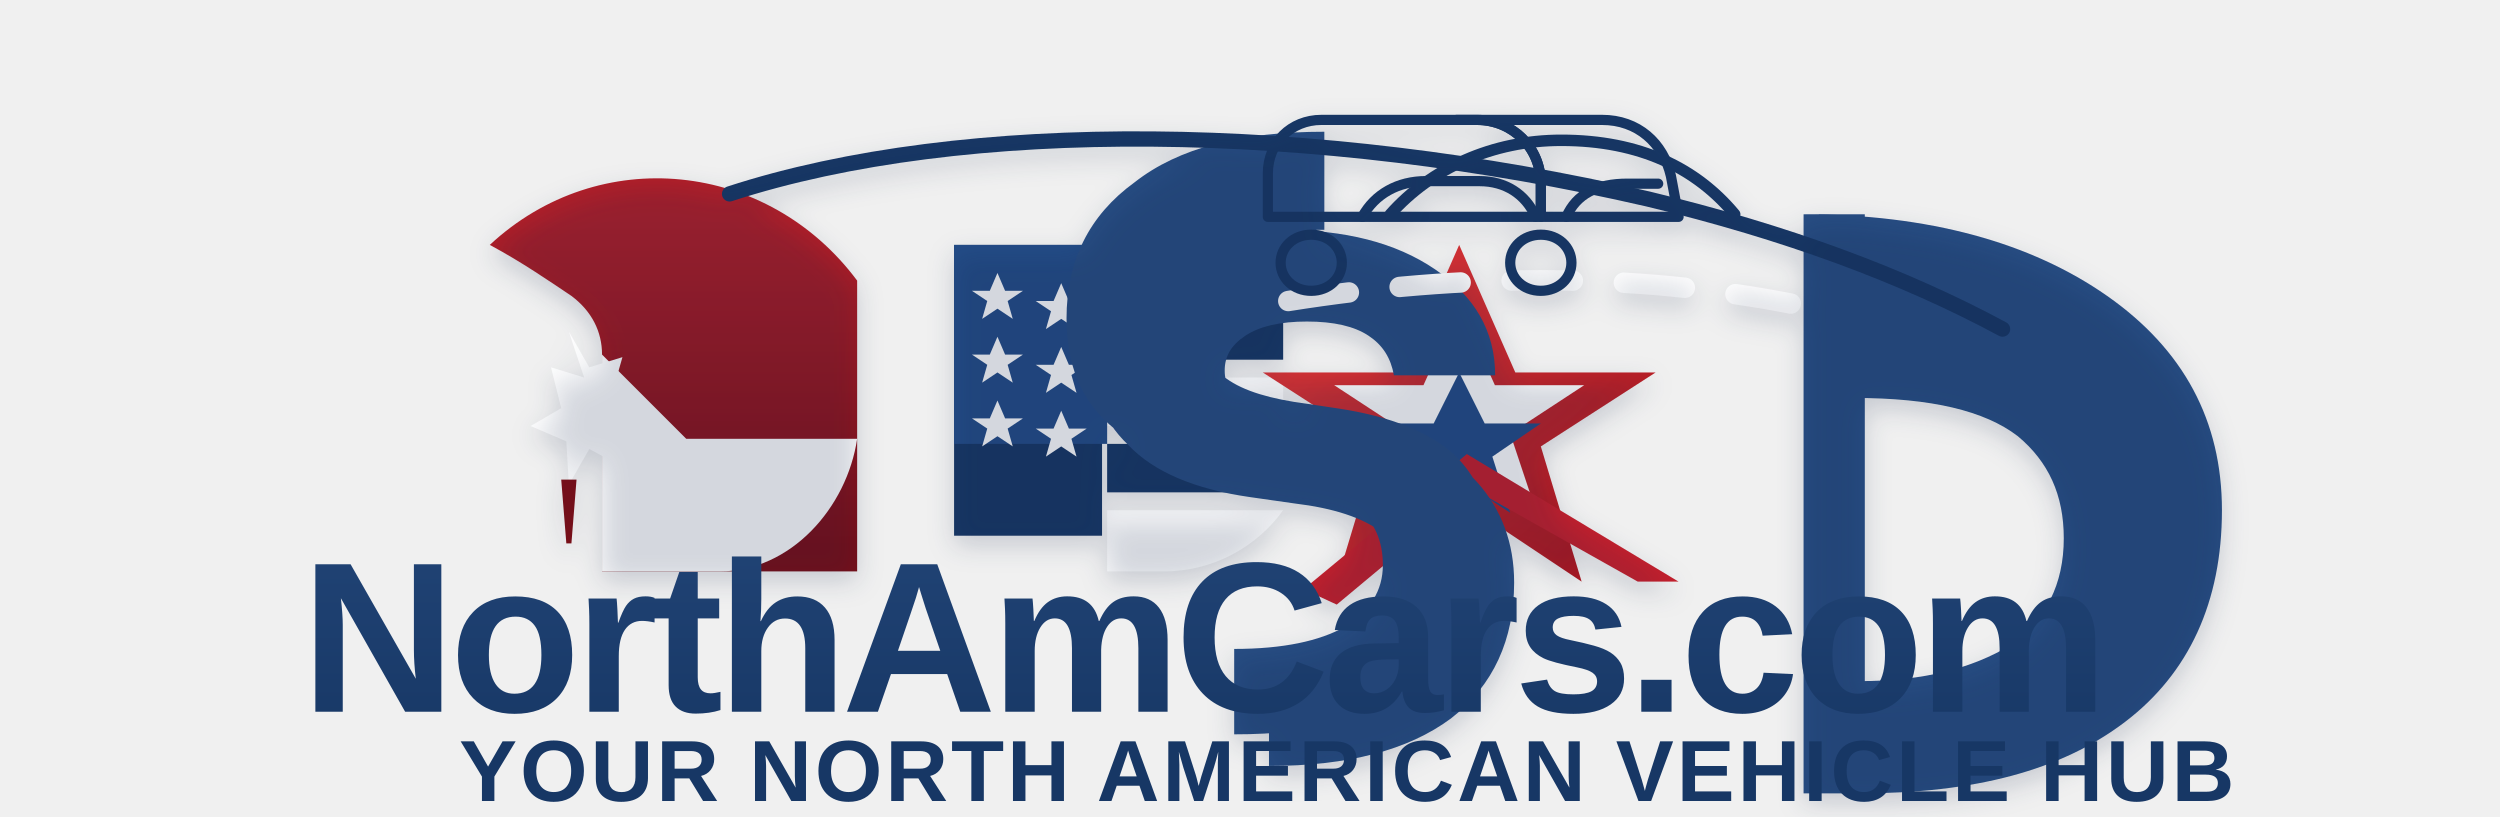
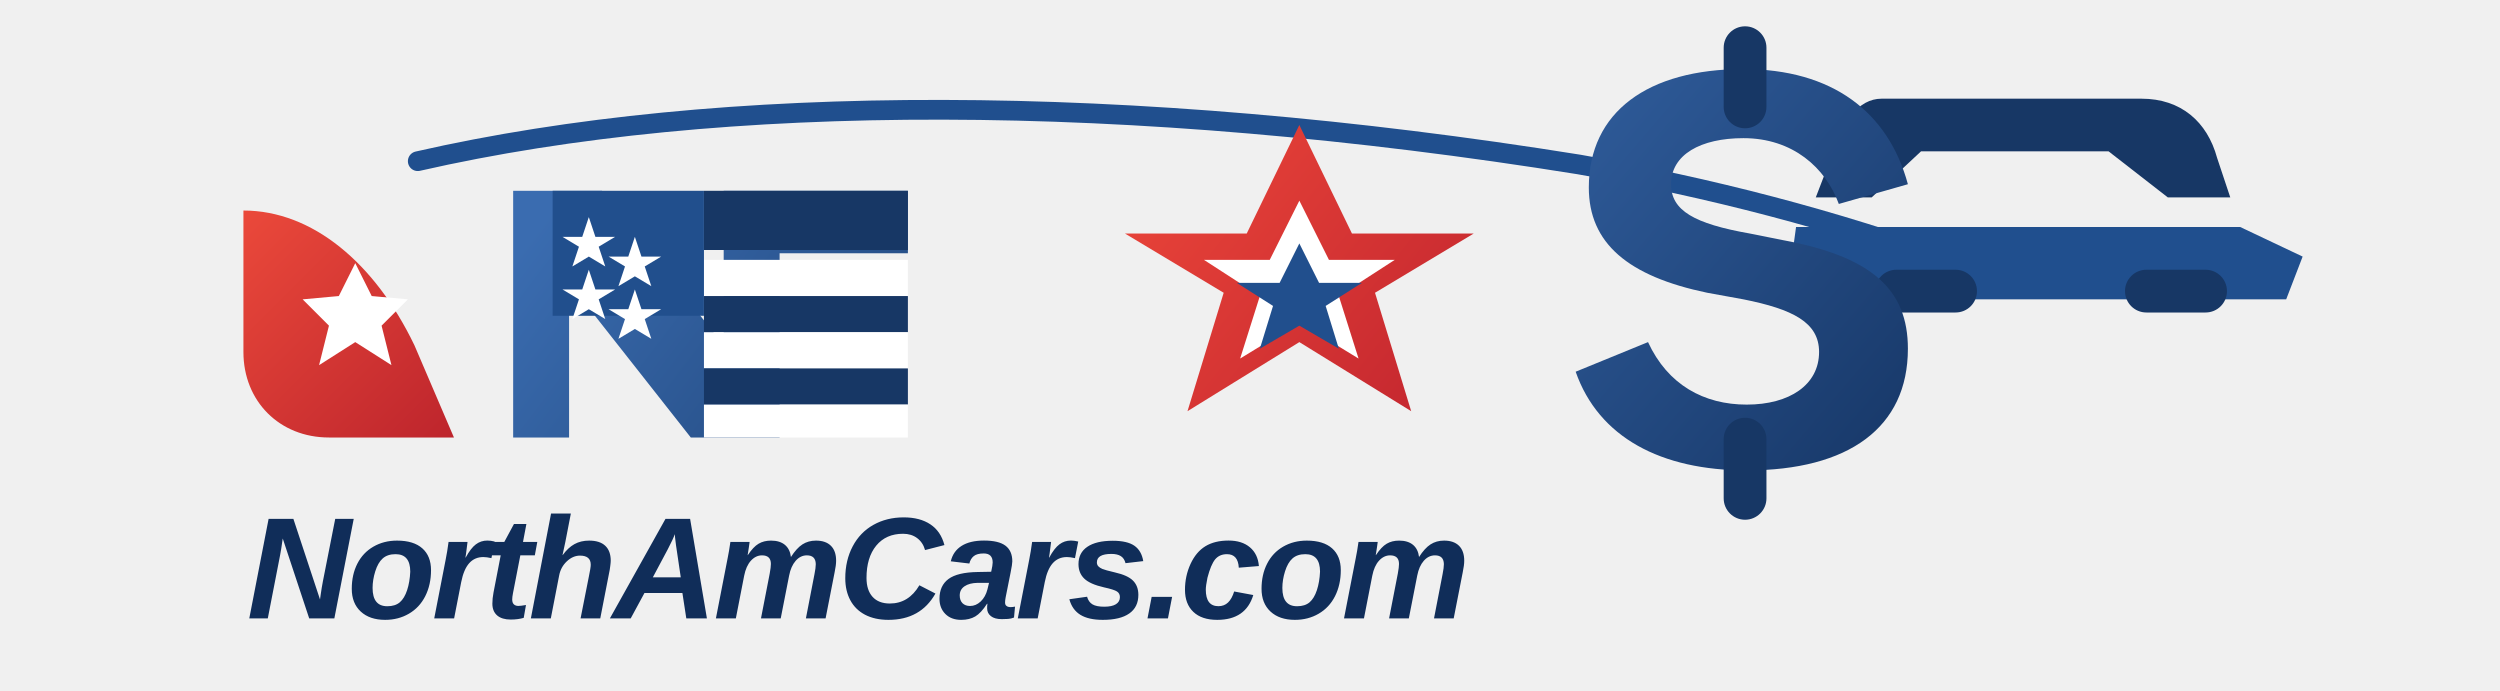
- <svg xmlns="http://www.w3.org/2000/svg" width="980" height="320" viewBox="0 0 980 320" fill="none">
+ <svg xmlns="http://www.w3.org/2000/svg" width="760" height="210" viewBox="0 0 760 210" fill="none">
  <defs>
-     <linearGradient id="canada-red" x1="132" y1="86" x2="132" y2="214" gradientUnits="userSpaceOnUse">
-       <stop stop-color="#B21E28" />
-       <stop offset="1" stop-color="#7A0E17" />
+     <linearGradient id="n-red" x1="74" y1="60" x2="168" y2="154" gradientUnits="userSpaceOnUse">
+       <stop stop-color="#EC4A3B" />
+       <stop offset="1" stop-color="#AC1727" />
    </linearGradient>
-     <linearGradient id="brand-blue" x1="490" y1="20" x2="490" y2="296" gradientUnits="userSpaceOnUse">
-       <stop stop-color="#355E98" />
+     <linearGradient id="us-blue" x1="178" y1="50" x2="325" y2="162" gradientUnits="userSpaceOnUse">
+       <stop stop-color="#3A6CB0" />
      <stop offset="1" stop-color="#173765" />
    </linearGradient>
-     <linearGradient id="star-red" x1="480" y1="96" x2="620" y2="246" gradientUnits="userSpaceOnUse">
-       <stop stop-color="#E53C3C" />
-       <stop offset="1" stop-color="#A9131D" />
+     <linearGradient id="star-red" x1="324" y1="38" x2="472" y2="158" gradientUnits="userSpaceOnUse">
+       <stop stop-color="#F14A3B" />
+       <stop offset="1" stop-color="#B51B2B" />
    </linearGradient>
-     <filter id="soft-shadow" x="-20" y="-20" width="1020" height="360" filterUnits="userSpaceOnUse" color-interpolation-filters="sRGB">
-       <feOffset dy="4" />
-       <feGaussianBlur stdDeviation="5" />
-       <feColorMatrix type="matrix" values="0 0 0 0 0.06 0 0 0 0 0.13 0 0 0 0 0.28 0 0 0 0.18 0" />
-       <feBlend in2="SourceGraphic" result="shape" />
-     </filter>
+     <linearGradient id="money-blue" x1="470" y1="28" x2="622" y2="158" gradientUnits="userSpaceOnUse">
+       <stop stop-color="#305D9C" />
+       <stop offset="1" stop-color="#102D59" />
+     </linearGradient>
  </defs>
-   <g filter="url(#soft-shadow)">
-     <path d="M192 96C235 56 301 63 336 110V224H236V139C236 130 232 122 224 116C215 110 205 103 192 96Z" fill="url(#canada-red)" />
-     <path d="M177 224H236V139L269 172H336C332 199 310 224 282 224H177Z" fill="white" />
-     <path d="M223 130L231 144L244 140L240 154L253 160L241 167L244 183L231 176L223 190L222 173L208 167L220 160L216 144L229 148L223 130Z" fill="white" />
-     <path d="M220 188H226L224 213H222L220 188Z" fill="#7A0E17" />
-     <path d="M374 96H432V210H374V96Z" fill="#173765" />
-     <path d="M434 96H503V115H434V96Z" fill="white" />
-     <path d="M434 122H503V141H434V122Z" fill="#173765" />
-     <path d="M434 148H503V167H434V148Z" fill="white" />
-     <path d="M434 174H503V193H434V174Z" fill="#173765" />
-     <path d="M434 200H503C493 214 476 224 456 224H434V200Z" fill="white" />
-     <path d="M374 96H434V174H374V96Z" fill="#234C87" />
-     <g fill="white">
-       <path d="M391 107L394 114H401L395 118L397 125L391 121L385 125L387 118L381 114H388L391 107Z" />
-       <path d="M416 111L419 118H426L420 122L422 129L416 125L410 129L412 122L406 118H413L416 111Z" />
-       <path d="M391 132L394 139H401L395 143L397 150L391 146L385 150L387 143L381 139H388L391 132Z" />
-       <path d="M416 136L419 143H426L420 147L422 154L416 150L410 154L412 147L406 143H413L416 136Z" />
-       <path d="M391 157L394 164H401L395 168L397 175L391 171L385 175L387 168L381 164H388L391 157Z" />
-       <path d="M416 161L419 168H426L420 172L422 179L416 175L410 179L412 172L406 168H413L416 161Z" />
-     </g>
-     <path d="M572 96L594 146H649L604 175L620 228L572 196L524 228L540 175L495 146H550L572 96Z" fill="url(#star-red)" />
-     <path d="M572 120L586 151H621L592 170L603 203L572 183L541 203L552 170L523 151H558L572 120Z" fill="white" />
-     <path d="M572 146L582 166H604L585 179L592 201L572 188L552 201L559 179L540 166H562L572 146Z" fill="#234C87" />
-     <path d="M511 231L575 178L658 228L642 228L578 192L524 237L511 231Z" fill="#C41F2C" />
-     <path d="M707 84C756 84 796 95 826 116C856 137 871 165 871 200C871 236 858 264 833 283C808 302 774 311 729 311V267C754 267 773 262 788 253C802 243 809 229 809 211C809 194 803 181 791 171C778 161 757 156 727 156H713V84H707Z" fill="#274D83" />
-     <path d="M707 84H731V311H707V84Z" fill="#274D83" />
-     <path d="M720 84C760 84 792 92 817 109C842 126 855 148 855 176H791C789 165 784 157 775 151C766 145 753 142 736 142C719 142 706 145 697 151C688 157 684 164 684 173C684 182 688 188 697 193C706 198 722 202 746 206L772 210C805 216 829 227 844 244C859 261 867 282 867 307C867 343 854 372 827 393C800 413 762 423 712 423V369C740 369 762 364 777 353C792 343 800 329 800 312C800 296 794 284 783 275C771 266 753 260 728 257L700 253C665 248 639 237 623 220C606 204 598 182 598 154C598 120 611 93 636 74C661 54 696 44 742 44V98C719 98 701 103 688 112C675 121 669 133 669 147C669 160 674 170 685 178C696 186 713 191 736 194L756 197C789 202 814 212 830 227C845 242 853 262 853 286C853 322 839 351 811 372C782 393 742 403 690 403V349C721 349 744 344 760 335C776 325 784 312 784 296C784 281 779 269 768 260C757 251 739 245 714 242L690 239C655 234 629 223 611 207C593 191 584 169 584 140C584 104 598 75 627 54C655 32 695 22 747 22V84H720Z" fill="#274D83" transform="translate(56 38) scale(0.62)" />
-     <path d="M286 76C378 46 516 48 646 78C700 91 746 108 785 129" stroke="#173765" stroke-width="6" stroke-linecap="round" />
-     <path d="M545 84C561 66 585 55 612 55C643 55 665 66 680 84" stroke="#173765" stroke-width="4.5" stroke-linecap="round" />
-     <path d="M505 118C574 107 640 107 702 119" stroke="white" stroke-width="8" stroke-linecap="round" stroke-dasharray="24 20" />
-     <g stroke="#173765" stroke-width="4" stroke-linecap="round" stroke-linejoin="round">
-       <path d="M518 47H579C593 47 604 58 604 72V85H497V68C497 56 506 47 518 47Z" />
-       <path d="M571 47H628C642 47 652 56 655 69L658 85H604V72C604 58 593 47 579 47" />
-       <path d="M534 85C539 76 548 71 559 71H580C590 71 598 76 602 85" />
-       <path d="M614 85C618 76 626 72 638 72H650" />
-       <path d="M514 92C521 92 526 97 526 103C526 109 521 114 514 114C507 114 502 109 502 103C502 97 507 92 514 92Z" />
-       <path d="M604 92C611 92 616 97 616 103C616 109 611 114 604 114C597 114 592 109 592 103C592 97 597 92 604 92Z" />
-     </g>
-   </g>
-   <text x="118" y="279" fill="url(#brand-blue)" font-family="Arial, Helvetica, sans-serif" font-size="84" font-weight="800" letter-spacing="-2.4">NorthAmCars.com</text>
-   <text x="180" y="314" fill="#173765" font-family="Arial, Helvetica, sans-serif" font-size="34" font-weight="700" letter-spacing="1.2">YOUR NORTH AMERICAN VEHICLE HUB</text>
+   <path d="M127 49C219 28 343 28 480 50C520 57 558 67 594 80" stroke="#204F8E" stroke-width="6" stroke-linecap="round" />
+   <path d="M572 30H651C663 30 671 37 674 48L678 60H659L641 46H584L569 60H552L557 47C560 37 565 30 572 30Z" fill="#173765" />
+   <path d="M546 69H681L700 78L695 91H543L546 69Z" fill="#204F8E" />
+   <rect x="570" y="82" width="31" height="13" rx="6.5" fill="#173765" />
+   <rect x="646" y="82" width="31" height="13" rx="6.5" fill="#173765" />
+   <path d="M74 64C95 64 114 80 126 105L138 133H100C85 133 74 122 74 107V64Z" fill="url(#n-red)" />
+   <path d="M108 80L113 90L124 91L116 99L119 111L108 104L97 111L100 99L92 91L103 90L108 80Z" fill="white" />
+   <path d="M156 133V58H183L220 105V58H276V77H237V133H210L173 86V133H156Z" fill="url(#us-blue)" />
+   <rect x="214" y="58" width="62" height="18" fill="#173765" />
+   <rect x="214" y="79" width="62" height="11" fill="white" />
+   <rect x="214" y="90" width="62" height="11" fill="#173765" />
+   <rect x="214" y="101" width="62" height="11" fill="white" />
+   <rect x="214" y="112" width="62" height="11" fill="#173765" />
+   <rect x="214" y="123" width="62" height="10" fill="white" />
+   <path d="M168 58H214V96H168V58Z" fill="#214F8D" />
+   <path d="M179 66L181 72H187L182 75L184 81L179 78L174 81L176 75L171 72H177L179 66Z" fill="white" />
+   <path d="M193 72L195 78H201L196 81L198 87L193 84L188 87L190 81L185 78H191L193 72Z" fill="white" />
+   <path d="M179 82L181 88H187L182 91L184 97L179 94L174 97L176 91L171 88H177L179 82Z" fill="white" />
+   <path d="M193 88L195 94H201L196 97L198 103L193 100L188 103L190 97L185 94H191L193 88Z" fill="white" />
+   <path d="M395 38L411 71H448L418 89L429 125L395 104L361 125L372 89L342 71H379L395 38Z" fill="url(#star-red)" />
+   <path d="M395 61L404 79H424L407 90L413 109L395 98L377 109L383 90L366 79H386L395 61Z" fill="white" />
+   <path d="M395 74L401 86H414L403 93L407 106L395 99L383 106L387 93L376 86H389L395 74Z" fill="#214F8D" />
+   <path d="M479 113L501 104C507 117 518 123 531 123C544 123 553 117 553 107C553 98 545 94 530 91L519 89C495 84 483 74 483 57C483 34 501 21 530 21C557 21 574 34 580 56L559 62C555 51 545 42 530 42C517 42 508 47 508 56C508 64 515 68 532 71L542 73C569 78 580 88 580 106C580 130 562 143 531 143C505 143 486 133 479 113Z" fill="url(#money-blue)" />
+   <rect x="524" y="8" width="13" height="31" rx="6.5" fill="#173765" />
+   <rect x="524" y="127" width="13" height="31" rx="6.5" fill="#173765" />
+   <text x="75" y="188" fill="#102D59" font-family="Arial, Helvetica, sans-serif" font-size="44" font-style="italic" font-weight="900" letter-spacing="-1.2">NorthAmCars.com</text>
</svg>
